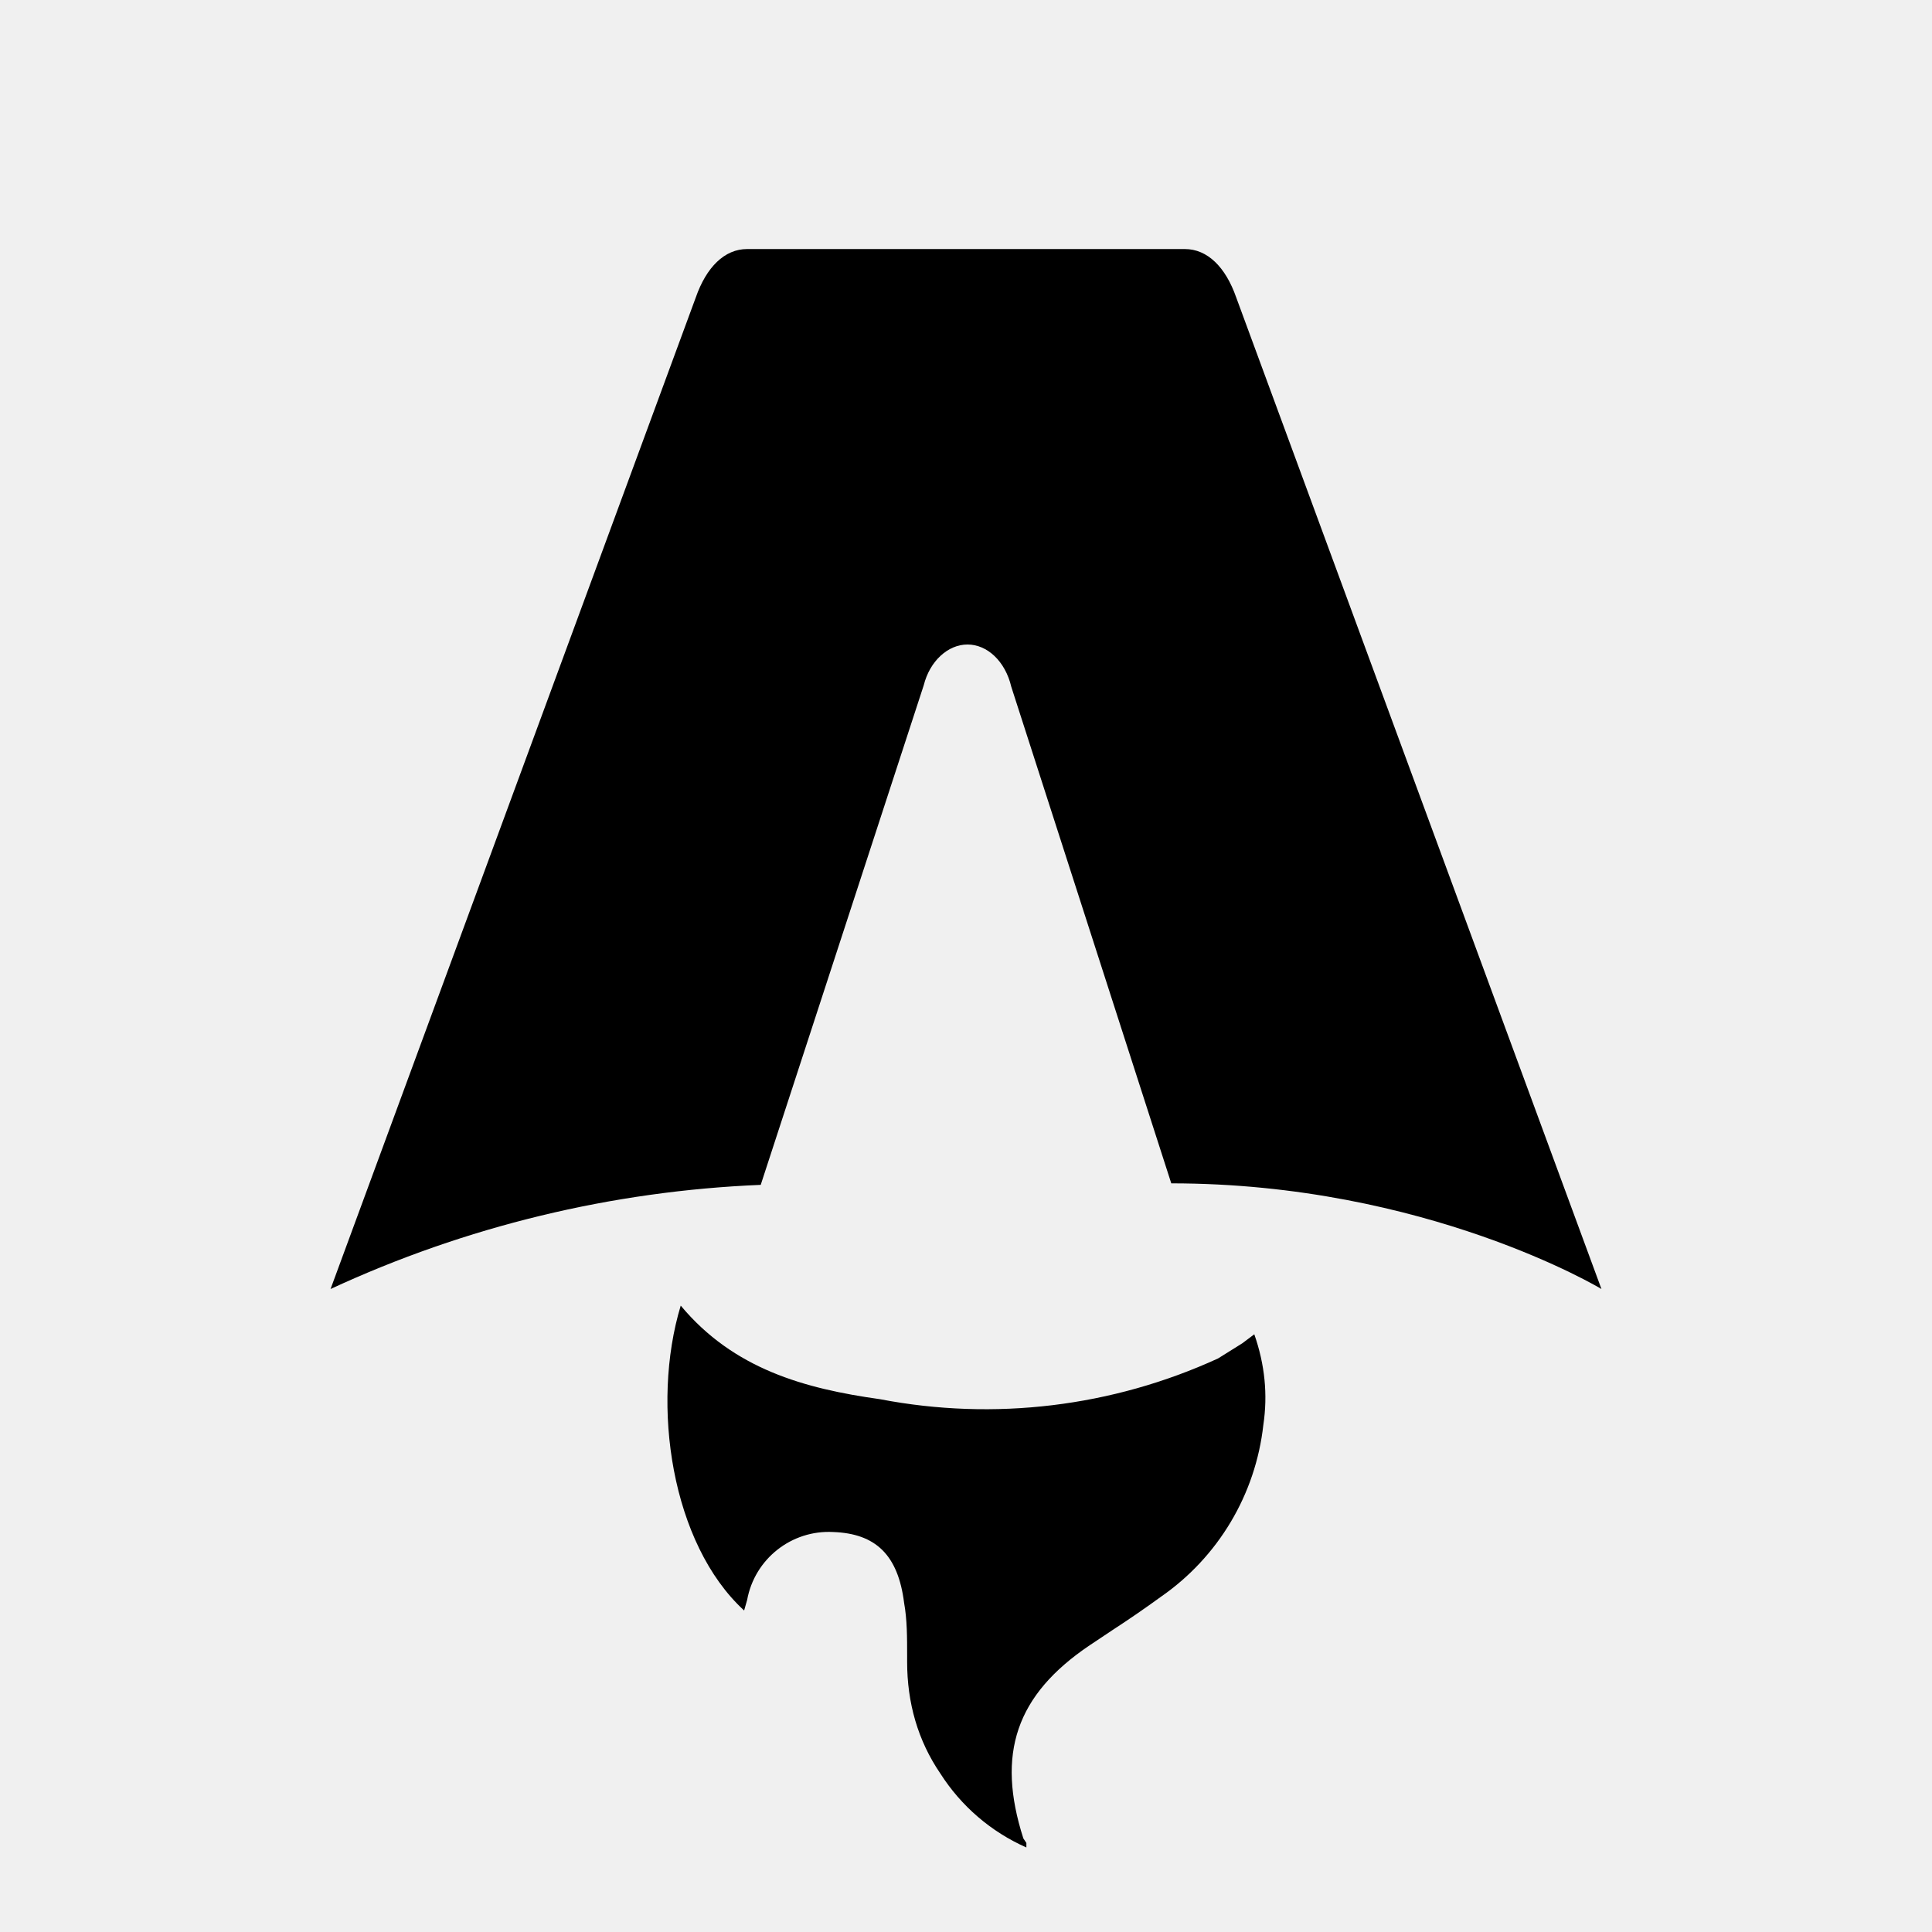
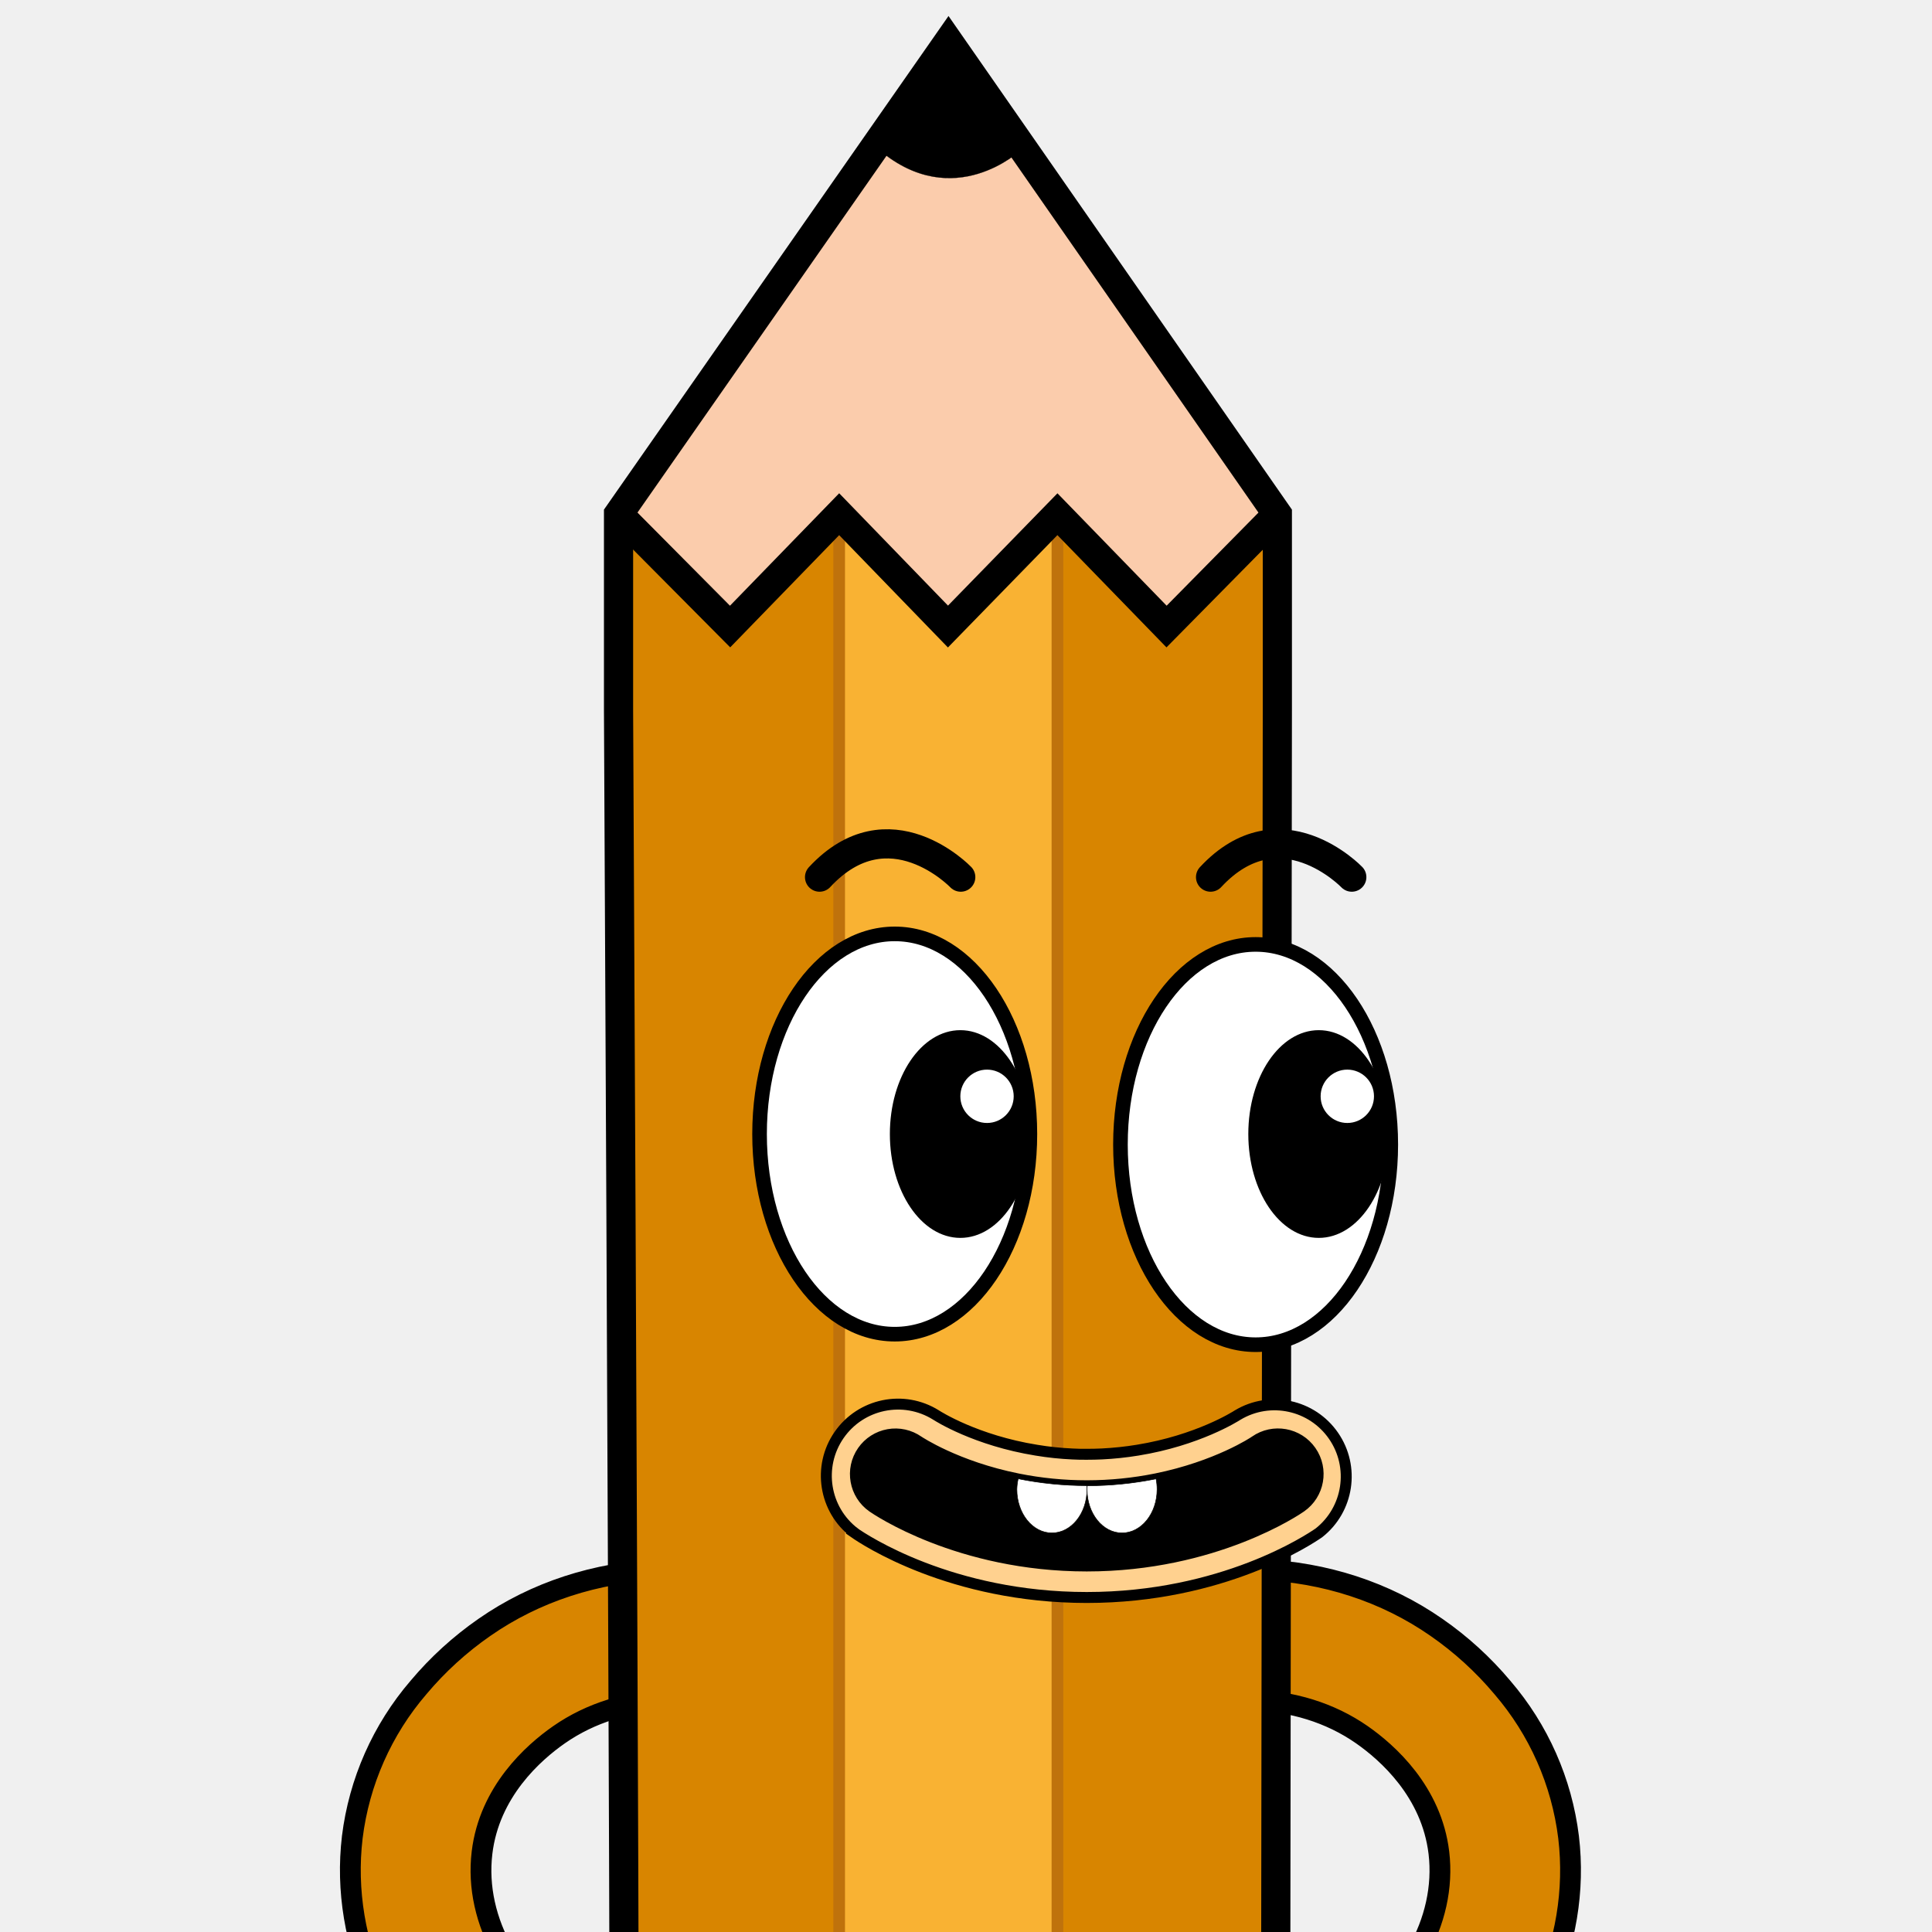
- <svg xmlns="http://www.w3.org/2000/svg" fill="none" viewBox="0 0 128 128">
-   <path d="M50.4 78.5a75.1 75.1 0 0 0-28.5 6.9l24.2-65.7c.7-2 1.9-3.2 3.4-3.2h29c1.5 0 2.7 1.2 3.4 3.2l24.2 65.7s-11.6-7-28.5-7L67 45.5c-.4-1.7-1.6-2.8-2.9-2.8-1.3 0-2.5 1.1-2.9 2.7L50.4 78.5Zm-1.1 28.2Zm-4.2-20.2c-2 6.6-.6 15.8 4.2 20.2a17.5 17.5 0 0 1 .2-.7 5.5 5.5 0 0 1 5.7-4.5c2.8.1 4.3 1.5 4.7 4.7.2 1.1.2 2.3.2 3.5v.4c0 2.7.7 5.2 2.2 7.4a13 13 0 0 0 5.7 4.9v-.3l-.2-.3c-1.8-5.6-.5-9.5 4.4-12.8l1.5-1a73 73 0 0 0 3.2-2.2 16 16 0 0 0 6.8-11.4c.3-2 .1-4-.6-6l-.8.6-1.6 1a37 37 0 0 1-22.4 2.7c-5-.7-9.7-2-13.2-6.2Z" />
-   <style>
-         path { fill: #000; }
-         @media (prefers-color-scheme: dark) {
-             path { fill: #FFF; }
-         }
-     </style>
+ <svg xmlns="http://www.w3.org/2000/svg" id="Layer_1" data-name="Layer 1" viewBox="0 0 512 512">
+   <defs>
+     <style>.cls-1,.cls-10,.cls-11,.cls-8,.cls-9{fill:none;}.cls-2{clip-path:url(#clip-path);}.cls-3,.cls-5{fill:#d88500;}.cls-10,.cls-11,.cls-12,.cls-13,.cls-14,.cls-15,.cls-16,.cls-17,.cls-3,.cls-7,.cls-8{stroke:#000;}.cls-11,.cls-3,.cls-7{stroke-linecap:round;}.cls-3,.cls-7{stroke-linejoin:round;}.cls-3{stroke-width:5.51px;}.cls-4{fill:#fbccac;}.cls-6{fill:#f9b233;}.cls-7{stroke-width:0.05px;}.cls-10,.cls-11,.cls-12,.cls-13,.cls-14,.cls-15,.cls-16,.cls-17,.cls-8,.cls-9{stroke-miterlimit:10;}.cls-8{stroke-width:5.8px;}.cls-9{stroke:#bf720c;stroke-width:3.09px;}.cls-10,.cls-11{stroke-width:7.73px;}.cls-12{fill:#abd6bd;stroke-width:1.47px;}.cls-13{fill:#ffd18f;stroke-width:2.9px;}.cls-14,.cls-15{stroke-width:0.15px;}.cls-15,.cls-16,.cls-18{fill:#fff;}.cls-16{stroke-width:3.87px;}.cls-17{stroke-width:0.49px;}</style>
+     <clipPath id="clip-path">
+       <rect class="cls-1" width="512" height="512" />
+     </clipPath>
+   </defs>
+   <g class="cls-2">
+     <path class="cls-3" d="M381.31,562.08c24.47-18.46,37.76-46.91,34.38-75.21a74.89,74.89,0,0,0-17.55-39.68,89,89,0,0,0-17.46-15.92c-27.15-18.91-64.37-20.5-97.13-4.14a17.31,17.31,0,1,0,15.46,31c21.42-10.69,45.14-10.09,61.89,1.58,6.79,4.73,18.48,15.09,20.42,31.29,2.16,18.14-8.5,36.85-27.18,47.66a17.31,17.31,0,0,0,17.35,30A97.13,97.13,0,0,0,381.31,562.08Z" />
+     <path class="cls-3" d="M127.74,562.08C103.27,543.62,90,515.17,93.36,486.87a75,75,0,0,1,17.55-39.68,89.3,89.3,0,0,1,17.46-15.92c27.15-18.91,64.37-20.5,97.13-4.14a17.31,17.31,0,1,1-15.46,31c-21.42-10.69-45.13-10.09-61.88,1.58-6.8,4.73-18.49,15.09-20.42,31.29-2.17,18.14,8.5,36.85,27.17,47.66a17.31,17.31,0,0,1-17.35,30A97.13,97.13,0,0,1,127.74,562.08Z" />
+     <polygon class="cls-4" points="163.93 136.28 193.48 166.04 222.39 136.28 251.22 166.04 280.23 136.28 309.14 166.04 338.52 136.28 251.36 11 163.93 136.28" />
+     <path class="cls-5" d="M163.93,136.27v52s1.19,235.47,1.5,353.2h57V136.27L193.48,166Z" />
+     <polygon class="cls-5" points="280.33 136.17 280.33 541.42 338.15 541.42 338.62 188.21 338.62 136.17 309.24 165.93 280.33 136.17" />
+     <polygon class="cls-6" points="222.39 136.28 222.39 541.52 280.23 541.52 280.23 136.28 251.22 166.04 222.39 136.28" />
+     <path class="cls-7" d="M270.48,39.81s-17.62,16.62-37.39,0L251.36,11Z" />
+     <line class="cls-1" x1="222.39" y1="136.27" x2="222.39" y2="136.06" />
+     <line class="cls-8" x1="280.23" y1="136.27" x2="280.23" y2="136.24" />
+     <line class="cls-9" x1="222.39" y1="136.07" x2="222.39" y2="541.52" />
+     <line class="cls-9" x1="280.23" y1="136.48" x2="280.23" y2="541.52" />
+     <path class="cls-10" d="M163.92,136.27,251.36,11l87.15,125.27v52.06l-.45,353.19H165.43c-.31-117.73-1.51-353.19-1.51-353.19Z" />
+     <polyline class="cls-10" points="338.51 136.27 309.15 166.04 280.23 136.27 251.22 166.04 222.39 136.27 193.48 166.04 163.92 136.27" />
+     <path class="cls-11" d="M358.24,232.45s-19-19.85-37.43,0" />
+     <path class="cls-11" d="M254.61,232.45s-19-19.85-37.42,0" />
+     <path class="cls-12" d="M288,393.74c0,.32,0,.64,0,1q0-.48,0-1Z" />
+     <path class="cls-13" d="M226.45,406.22C229,408,252,423.35,288,423.35s59-15.38,61.54-17.14A19,19,0,0,0,328,375c-.57.37-10.59,6.73-26.53,9.31a84.29,84.29,0,0,1-9.46,1q-1.93.09-4,.09c-1.3,0-2.58,0-3.82-.08a80.33,80.33,0,0,1-9.5-1c-16.06-2.58-26.14-9-26.64-9.33a19,19,0,0,0-21.59,31.22Zm2.15-21.66a10.6,10.6,0,0,1,14.78-2.63c.13.08,10,6.71,26.38,10A92.33,92.33,0,0,0,288,393.74h.1a93.17,93.17,0,0,0,18.27-1.83c16.18-3.28,26-9.8,26.24-10a10.63,10.63,0,0,1,12.15,17.45C343.85,400,322,415,288,415s-55.85-15-56.76-15.63A10.65,10.65,0,0,1,228.6,384.56Z" />
+     <path class="cls-14" d="M231.24,399.38C232.15,400,254,415,288,415s55.85-15,56.76-15.63a10.63,10.63,0,0,0-12.15-17.45c-.27.18-10.06,6.7-26.24,10a14.12,14.12,0,0,1,.27,2.79c0,6.38-4.16,11.55-9.29,11.55s-9.28-5.17-9.28-11.55c0,6.38-4.16,11.55-9.3,11.55s-9.29-5.17-9.29-11.55a14,14,0,0,1,.28-2.77c-16.37-3.29-26.25-9.92-26.38-10a10.63,10.63,0,1,0-12.14,17.45Z" />
+     <path class="cls-14" d="M288,393.74c0,.32,0,.64,0,1q0-.48,0-1Z" />
+     <path class="cls-15" d="M288.07,394.7c0,6.38,4.16,11.55,9.28,11.55s9.29-5.17,9.29-11.55a14.12,14.12,0,0,0-.27-2.79,93.17,93.17,0,0,1-18.27,1.83Q288.07,394.22,288.07,394.7Z" />
+     <path class="cls-15" d="M269.48,394.7c0,6.38,4.16,11.55,9.29,11.55s9.3-5.17,9.3-11.55c0-.32,0-.64,0-1h0a92.33,92.33,0,0,1-18.24-1.81A14,14,0,0,0,269.48,394.7Z" />
+     <ellipse class="cls-16" cx="332.75" cy="303.32" rx="35.82" ry="53.04" />
+     <ellipse class="cls-17" cx="349.49" cy="300.53" rx="18.43" ry="27.28" />
+     <circle class="cls-18" cx="357.05" cy="290.53" r="7.07" />
+     <ellipse class="cls-16" cx="237.11" cy="300.53" rx="35.82" ry="53.04" />
+     <ellipse class="cls-17" cx="254.5" cy="300.53" rx="18.43" ry="27.28" />
+     <circle class="cls-18" cx="261.57" cy="290.53" r="7.07" />
+   </g>
</svg>
